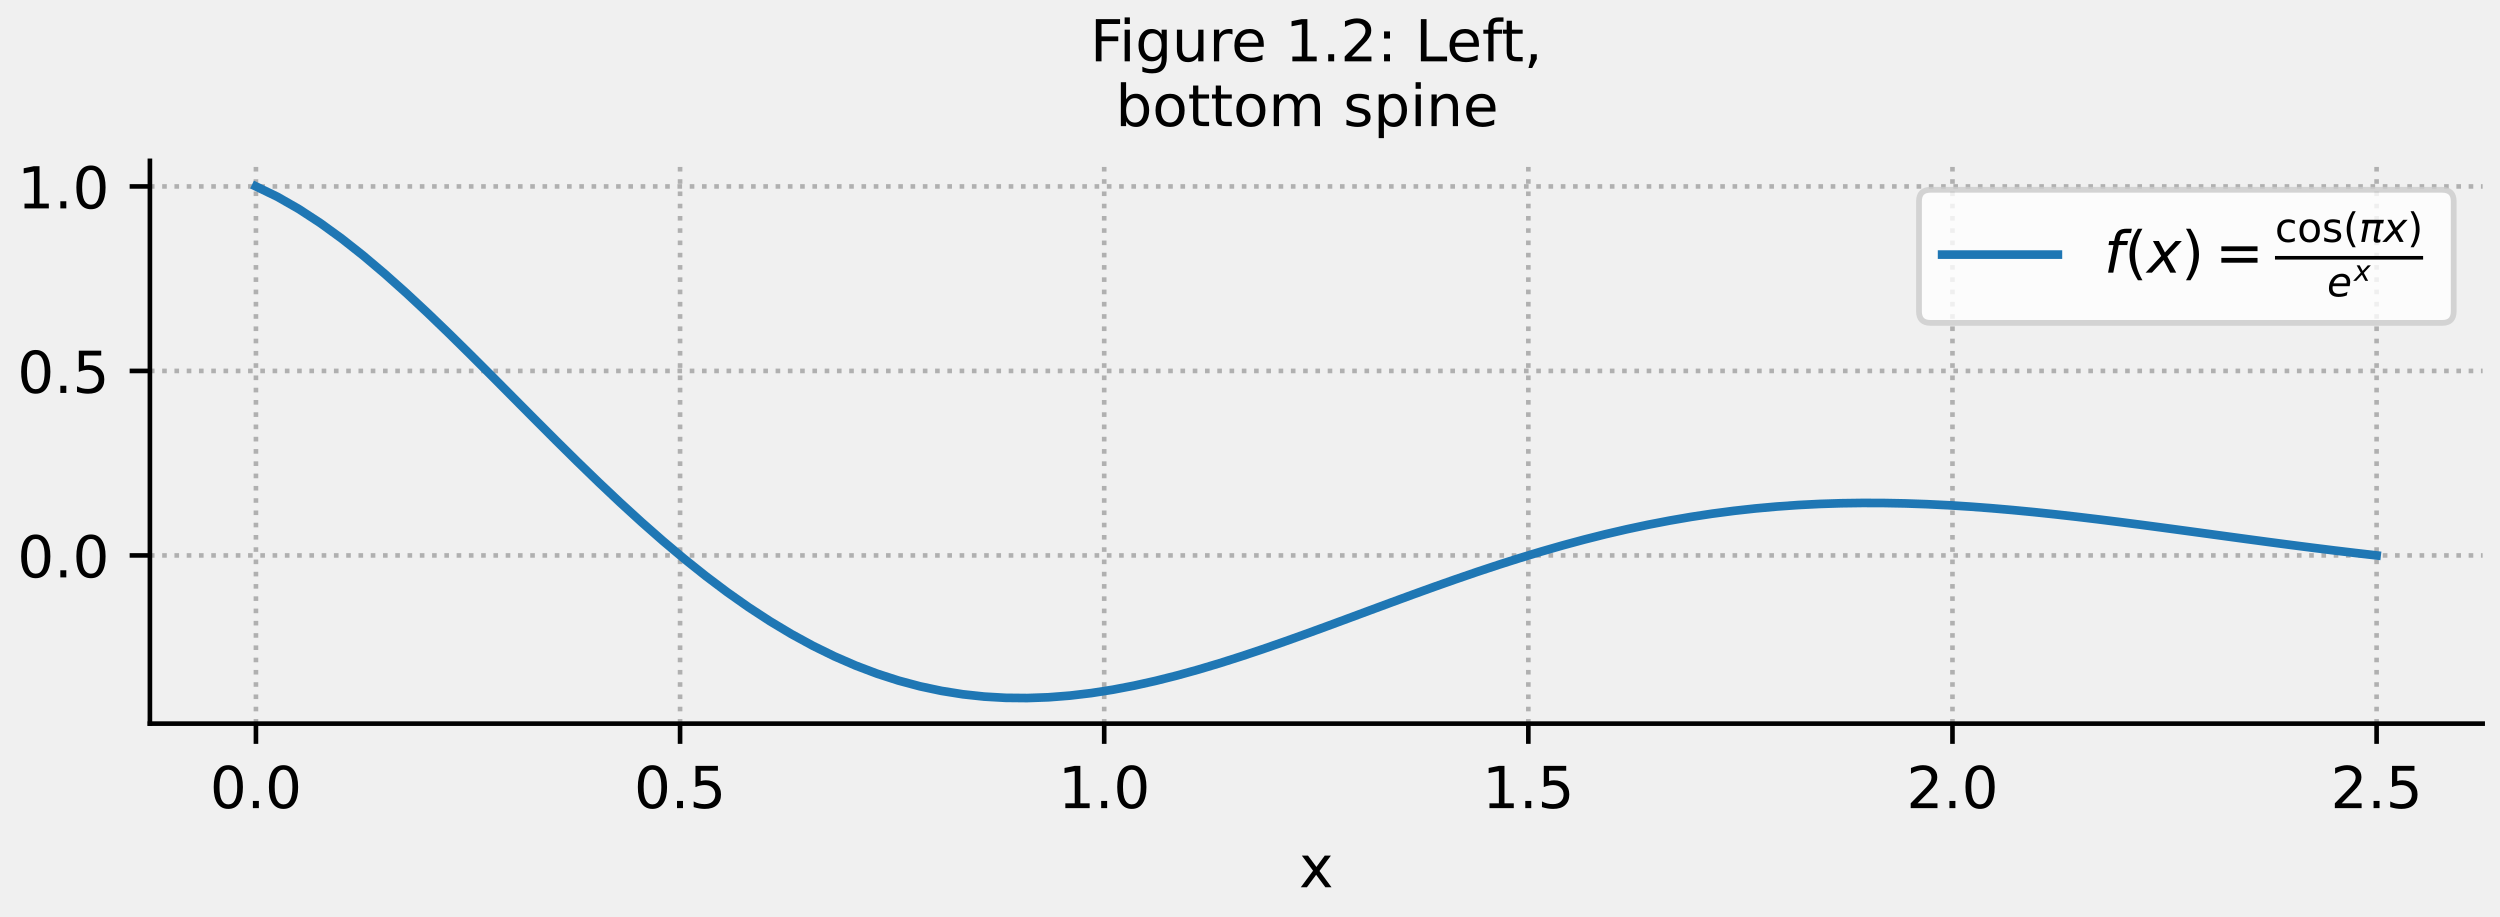
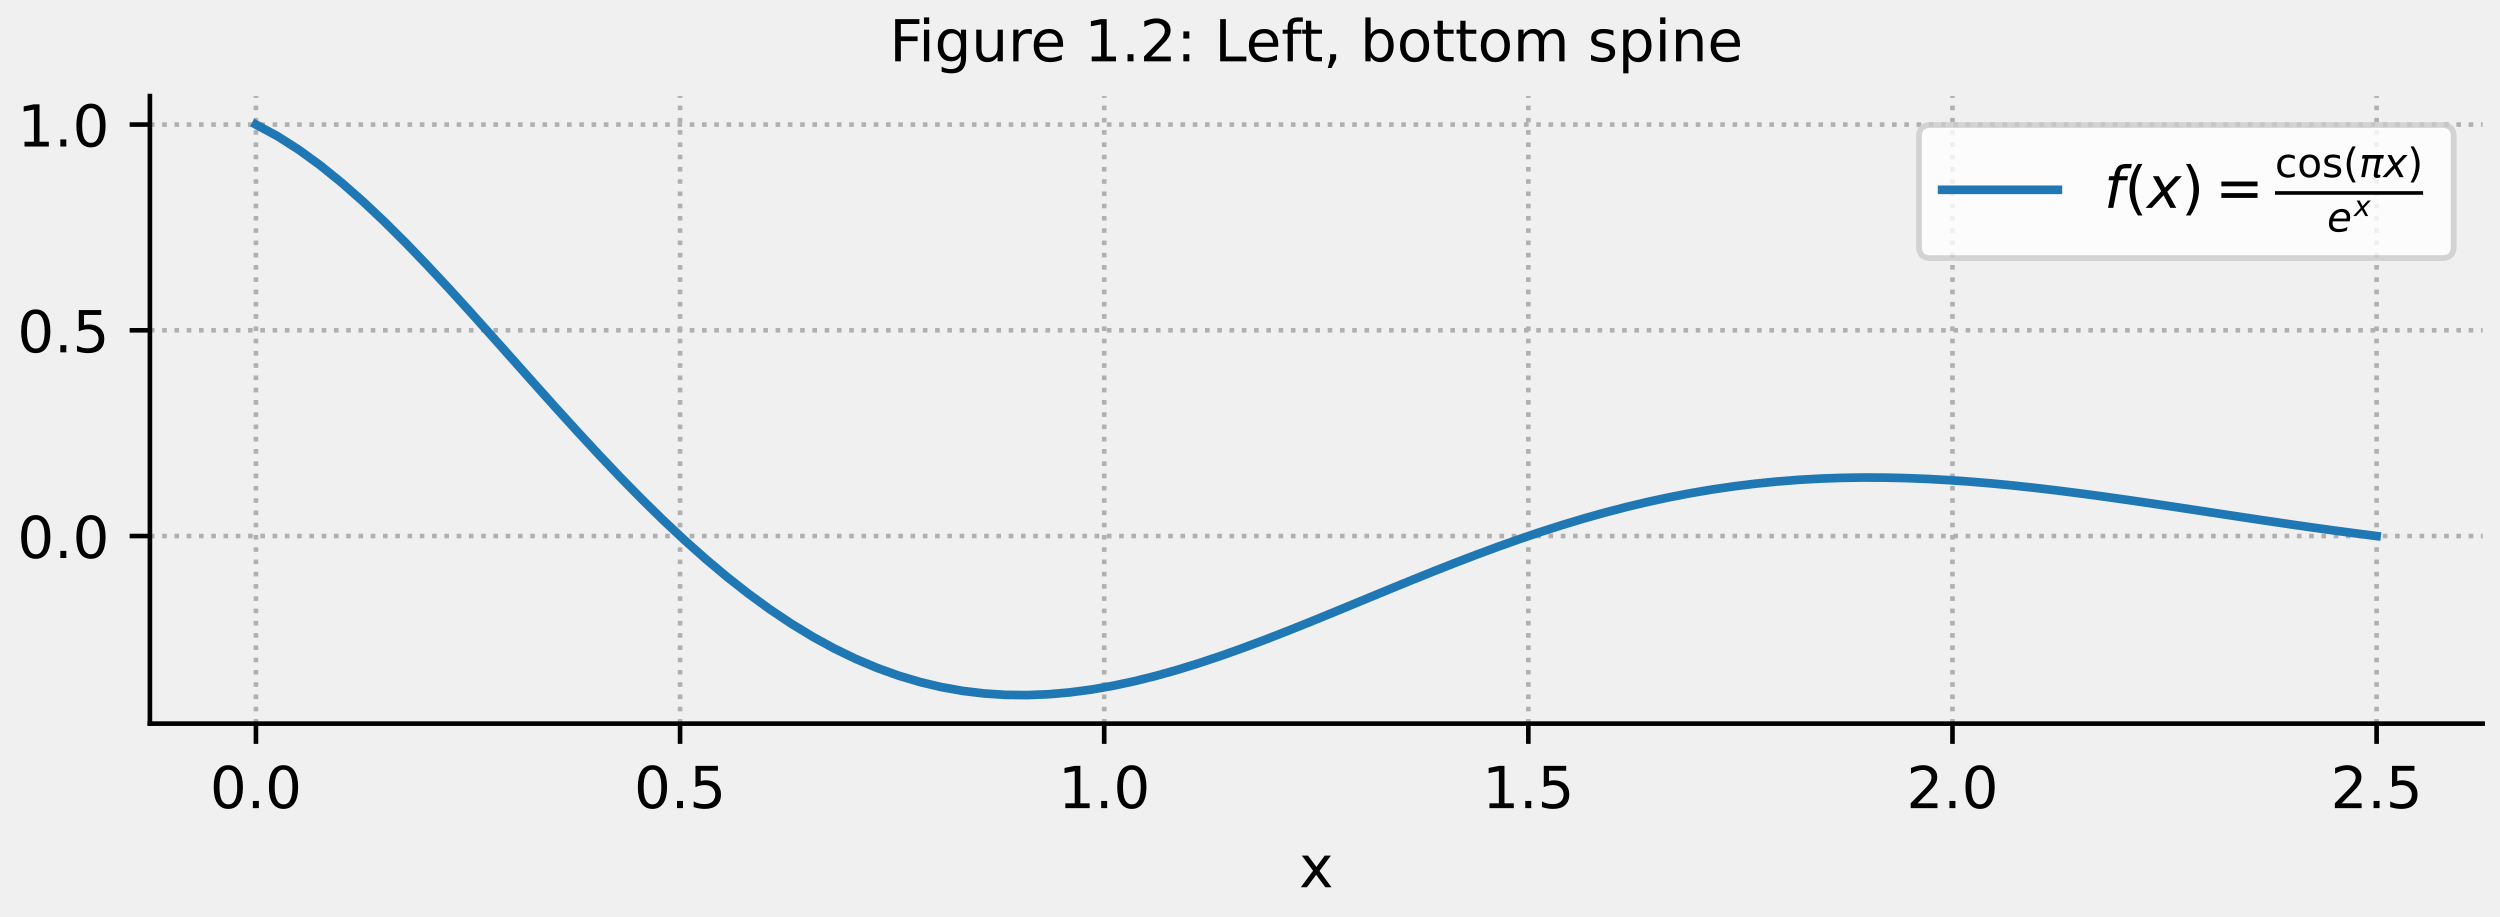
<svg xmlns="http://www.w3.org/2000/svg" xmlns:xlink="http://www.w3.org/1999/xlink" width="432pt" height="158.4pt" viewBox="0 0 432 158.4" version="1.1">
  <defs>
    <style type="text/css">*{stroke-linejoin: round; stroke-linecap: butt}</style>
  </defs>
  <g id="figure_1">
    <g id="patch_1">
      <path d="M 0 158.4  L 432 158.4  L 432 0  L 0 0  L 0 158.4  z " style="fill: none" />
    </g>
    <g id="axes_1">
      <g id="patch_2">
-         <path d="M 25.903 125.044  L 429 125.044  L 429 27.796  L 25.903 27.796  L 25.903 125.044  z " style="fill: none" />
+         <path d="M 25.903 125.044  L 429 125.044  L 429 16.599  L 25.903 16.599  L 25.903 125.044  z " style="fill: none" />
      </g>
      <g id="matplotlib.axis_1">
        <g id="xtick_1">
          <g id="line2d_1">
-             <path d="M 44.226 125.044  L 44.226 27.796  " clip-path="url(#pbac46df9a1)" style="fill: none; stroke-dasharray: 0.8,1.32; stroke-dashoffset: 0; stroke: #b0b0b0; stroke-width: 0.8" />
+             <path d="M 44.226 125.044  L 44.226 16.599  " clip-path="url(#p769baf9600)" style="fill: none; stroke-dasharray: 0.8,1.32; stroke-dashoffset: 0; stroke: #b0b0b0; stroke-width: 0.8" />
          </g>
          <g id="line2d_2">
            <defs>
-               <path id="m0ea1530e86" d="M 0 0  L 0 3.5  " style="stroke: #000000; stroke-width: 0.8" />
+               <path id="mc25f69d534" d="M 0 0  L 0 3.5  " style="stroke: #000000; stroke-width: 0.8" />
            </defs>
            <g>
-               <use xlink:href="#m0ea1530e86" x="44.226" y="125.044" style="stroke: #000000; stroke-width: 0.8" />
+               <use xlink:href="#mc25f69d534" x="44.226" y="125.044" style="stroke: #000000; stroke-width: 0.8" />
            </g>
          </g>
          <g id="text_1">
            <text style="font-size: 10px; font-family: 'DejaVu Sans', 'Bitstream Vera Sans', 'Computer Modern Sans Serif', 'Lucida Grande', 'Verdana', 'Geneva', 'Lucid', 'Arial', 'Helvetica', 'Avant Garde', sans-serif; text-anchor: middle" x="44.226" y="139.642" transform="rotate(-0 44.22593 139.6419)">0.0</text>
          </g>
        </g>
        <g id="xtick_2">
          <g id="line2d_3">
-             <path d="M 117.516 125.044  L 117.516 27.796  " clip-path="url(#pbac46df9a1)" style="fill: none; stroke-dasharray: 0.8,1.32; stroke-dashoffset: 0; stroke: #b0b0b0; stroke-width: 0.8" />
+             <path d="M 117.516 125.044  L 117.516 16.599  " clip-path="url(#p769baf9600)" style="fill: none; stroke-dasharray: 0.8,1.32; stroke-dashoffset: 0; stroke: #b0b0b0; stroke-width: 0.8" />
          </g>
          <g id="line2d_4">
            <g>
-               <use xlink:href="#m0ea1530e86" x="117.516" y="125.044" style="stroke: #000000; stroke-width: 0.8" />
+               <use xlink:href="#mc25f69d534" x="117.516" y="125.044" style="stroke: #000000; stroke-width: 0.8" />
            </g>
          </g>
          <g id="text_2">
            <text style="font-size: 10px; font-family: 'DejaVu Sans', 'Bitstream Vera Sans', 'Computer Modern Sans Serif', 'Lucida Grande', 'Verdana', 'Geneva', 'Lucid', 'Arial', 'Helvetica', 'Avant Garde', sans-serif; text-anchor: middle" x="117.516" y="139.642" transform="rotate(-0 117.5162 139.6419)">0.5</text>
          </g>
        </g>
        <g id="xtick_3">
          <g id="line2d_5">
-             <path d="M 190.806 125.044  L 190.806 27.796  " clip-path="url(#pbac46df9a1)" style="fill: none; stroke-dasharray: 0.8,1.32; stroke-dashoffset: 0; stroke: #b0b0b0; stroke-width: 0.8" />
+             <path d="M 190.806 125.044  L 190.806 16.599  " clip-path="url(#p769baf9600)" style="fill: none; stroke-dasharray: 0.8,1.32; stroke-dashoffset: 0; stroke: #b0b0b0; stroke-width: 0.8" />
          </g>
          <g id="line2d_6">
            <g>
-               <use xlink:href="#m0ea1530e86" x="190.806" y="125.044" style="stroke: #000000; stroke-width: 0.8" />
+               <use xlink:href="#mc25f69d534" x="190.806" y="125.044" style="stroke: #000000; stroke-width: 0.8" />
            </g>
          </g>
          <g id="text_3">
            <text style="font-size: 10px; font-family: 'DejaVu Sans', 'Bitstream Vera Sans', 'Computer Modern Sans Serif', 'Lucida Grande', 'Verdana', 'Geneva', 'Lucid', 'Arial', 'Helvetica', 'Avant Garde', sans-serif; text-anchor: middle" x="190.806" y="139.642" transform="rotate(-0 190.8064 139.6419)">1.0</text>
          </g>
        </g>
        <g id="xtick_4">
          <g id="line2d_7">
-             <path d="M 264.097 125.044  L 264.097 27.796  " clip-path="url(#pbac46df9a1)" style="fill: none; stroke-dasharray: 0.8,1.32; stroke-dashoffset: 0; stroke: #b0b0b0; stroke-width: 0.8" />
+             <path d="M 264.097 125.044  L 264.097 16.599  " clip-path="url(#p769baf9600)" style="fill: none; stroke-dasharray: 0.8,1.32; stroke-dashoffset: 0; stroke: #b0b0b0; stroke-width: 0.8" />
          </g>
          <g id="line2d_8">
            <g>
-               <use xlink:href="#m0ea1530e86" x="264.097" y="125.044" style="stroke: #000000; stroke-width: 0.8" />
+               <use xlink:href="#mc25f69d534" x="264.097" y="125.044" style="stroke: #000000; stroke-width: 0.8" />
            </g>
          </g>
          <g id="text_4">
            <text style="font-size: 10px; font-family: 'DejaVu Sans', 'Bitstream Vera Sans', 'Computer Modern Sans Serif', 'Lucida Grande', 'Verdana', 'Geneva', 'Lucid', 'Arial', 'Helvetica', 'Avant Garde', sans-serif; text-anchor: middle" x="264.097" y="139.642" transform="rotate(-0 264.0967 139.6419)">1.5</text>
          </g>
        </g>
        <g id="xtick_5">
          <g id="line2d_9">
-             <path d="M 337.387 125.044  L 337.387 27.796  " clip-path="url(#pbac46df9a1)" style="fill: none; stroke-dasharray: 0.8,1.32; stroke-dashoffset: 0; stroke: #b0b0b0; stroke-width: 0.8" />
+             <path d="M 337.387 125.044  L 337.387 16.599  " clip-path="url(#p769baf9600)" style="fill: none; stroke-dasharray: 0.8,1.32; stroke-dashoffset: 0; stroke: #b0b0b0; stroke-width: 0.8" />
          </g>
          <g id="line2d_10">
            <g>
-               <use xlink:href="#m0ea1530e86" x="337.387" y="125.044" style="stroke: #000000; stroke-width: 0.8" />
+               <use xlink:href="#mc25f69d534" x="337.387" y="125.044" style="stroke: #000000; stroke-width: 0.8" />
            </g>
          </g>
          <g id="text_5">
            <text style="font-size: 10px; font-family: 'DejaVu Sans', 'Bitstream Vera Sans', 'Computer Modern Sans Serif', 'Lucida Grande', 'Verdana', 'Geneva', 'Lucid', 'Arial', 'Helvetica', 'Avant Garde', sans-serif; text-anchor: middle" x="337.387" y="139.642" transform="rotate(-0 337.3869 139.6419)">2.0</text>
          </g>
        </g>
        <g id="xtick_6">
          <g id="line2d_11">
-             <path d="M 410.677 125.044  L 410.677 27.796  " clip-path="url(#pbac46df9a1)" style="fill: none; stroke-dasharray: 0.8,1.32; stroke-dashoffset: 0; stroke: #b0b0b0; stroke-width: 0.8" />
+             <path d="M 410.677 125.044  L 410.677 16.599  " clip-path="url(#p769baf9600)" style="fill: none; stroke-dasharray: 0.8,1.32; stroke-dashoffset: 0; stroke: #b0b0b0; stroke-width: 0.8" />
          </g>
          <g id="line2d_12">
            <g>
-               <use xlink:href="#m0ea1530e86" x="410.677" y="125.044" style="stroke: #000000; stroke-width: 0.8" />
+               <use xlink:href="#mc25f69d534" x="410.677" y="125.044" style="stroke: #000000; stroke-width: 0.8" />
            </g>
          </g>
          <g id="text_6">
            <text style="font-size: 10px; font-family: 'DejaVu Sans', 'Bitstream Vera Sans', 'Computer Modern Sans Serif', 'Lucida Grande', 'Verdana', 'Geneva', 'Lucid', 'Arial', 'Helvetica', 'Avant Garde', sans-serif; text-anchor: middle" x="410.677" y="139.642" transform="rotate(-0 410.6772 139.6419)">2.5</text>
          </g>
        </g>
        <g id="text_7">
          <text style="font-size: 10px; font-family: 'DejaVu Sans', 'Bitstream Vera Sans', 'Computer Modern Sans Serif', 'Lucida Grande', 'Verdana', 'Geneva', 'Lucid', 'Arial', 'Helvetica', 'Avant Garde', sans-serif; text-anchor: middle" x="227.452" y="153.32" transform="rotate(-0 227.4516 153.3201)">x</text>
        </g>
      </g>
      <g id="matplotlib.axis_2">
        <g id="ytick_1">
          <g id="line2d_13">
-             <path d="M 25.903 95.976  L 429 95.976  " clip-path="url(#pbac46df9a1)" style="fill: none; stroke-dasharray: 0.8,1.32; stroke-dashoffset: 0; stroke: #b0b0b0; stroke-width: 0.8" />
+             <path d="M 25.903 92.629  L 429 92.629  " clip-path="url(#p769baf9600)" style="fill: none; stroke-dasharray: 0.8,1.32; stroke-dashoffset: 0; stroke: #b0b0b0; stroke-width: 0.8" />
          </g>
          <g id="line2d_14">
            <defs>
-               <path id="mc56167f2c1" d="M 0 0  L -3.5 0  " style="stroke: #000000; stroke-width: 0.8" />
+               <path id="maa92fe7cf6" d="M 0 0  L -3.5 0  " style="stroke: #000000; stroke-width: 0.8" />
            </defs>
            <g>
-               <use xlink:href="#mc56167f2c1" x="25.903" y="95.976" style="stroke: #000000; stroke-width: 0.8" />
+               <use xlink:href="#maa92fe7cf6" x="25.903" y="92.629" style="stroke: #000000; stroke-width: 0.8" />
            </g>
          </g>
          <g id="text_8">
-             <text style="font-size: 10px; font-family: 'DejaVu Sans', 'Bitstream Vera Sans', 'Computer Modern Sans Serif', 'Lucida Grande', 'Verdana', 'Geneva', 'Lucid', 'Arial', 'Helvetica', 'Avant Garde', sans-serif; text-anchor: end" x="18.903" y="99.775" transform="rotate(-0 18.90337 99.77505)">0.0</text>
+             <text style="font-size: 10px; font-family: 'DejaVu Sans', 'Bitstream Vera Sans', 'Computer Modern Sans Serif', 'Lucida Grande', 'Verdana', 'Geneva', 'Lucid', 'Arial', 'Helvetica', 'Avant Garde', sans-serif; text-anchor: end" x="18.903" y="96.428" transform="rotate(-0 18.90337 96.42797)">0.0</text>
          </g>
        </g>
        <g id="ytick_2">
          <g id="line2d_15">
-             <path d="M 25.903 64.096  L 429 64.096  " clip-path="url(#pbac46df9a1)" style="fill: none; stroke-dasharray: 0.8,1.32; stroke-dashoffset: 0; stroke: #b0b0b0; stroke-width: 0.8" />
+             <path d="M 25.903 57.078  L 429 57.078  " clip-path="url(#p769baf9600)" style="fill: none; stroke-dasharray: 0.8,1.32; stroke-dashoffset: 0; stroke: #b0b0b0; stroke-width: 0.8" />
          </g>
          <g id="line2d_16">
            <g>
-               <use xlink:href="#mc56167f2c1" x="25.903" y="64.096" style="stroke: #000000; stroke-width: 0.8" />
+               <use xlink:href="#maa92fe7cf6" x="25.903" y="57.078" style="stroke: #000000; stroke-width: 0.8" />
            </g>
          </g>
          <g id="text_9">
-             <text style="font-size: 10px; font-family: 'DejaVu Sans', 'Bitstream Vera Sans', 'Computer Modern Sans Serif', 'Lucida Grande', 'Verdana', 'Geneva', 'Lucid', 'Arial', 'Helvetica', 'Avant Garde', sans-serif; text-anchor: end" x="18.903" y="67.896" transform="rotate(-0 18.90337 67.89554)">0.5</text>
+             <text style="font-size: 10px; font-family: 'DejaVu Sans', 'Bitstream Vera Sans', 'Computer Modern Sans Serif', 'Lucida Grande', 'Verdana', 'Geneva', 'Lucid', 'Arial', 'Helvetica', 'Avant Garde', sans-serif; text-anchor: end" x="18.903" y="60.878" transform="rotate(-0 18.90337 60.87759)">0.5</text>
          </g>
        </g>
        <g id="ytick_3">
          <g id="line2d_17">
-             <path d="M 25.903 32.217  L 429 32.217  " clip-path="url(#pbac46df9a1)" style="fill: none; stroke-dasharray: 0.8,1.32; stroke-dashoffset: 0; stroke: #b0b0b0; stroke-width: 0.8" />
+             <path d="M 25.903 21.528  L 429 21.528  " clip-path="url(#p769baf9600)" style="fill: none; stroke-dasharray: 0.8,1.32; stroke-dashoffset: 0; stroke: #b0b0b0; stroke-width: 0.8" />
          </g>
          <g id="line2d_18">
            <g>
-               <use xlink:href="#mc56167f2c1" x="25.903" y="32.217" style="stroke: #000000; stroke-width: 0.8" />
+               <use xlink:href="#maa92fe7cf6" x="25.903" y="21.528" style="stroke: #000000; stroke-width: 0.8" />
            </g>
          </g>
          <g id="text_10">
-             <text style="font-size: 10px; font-family: 'DejaVu Sans', 'Bitstream Vera Sans', 'Computer Modern Sans Serif', 'Lucida Grande', 'Verdana', 'Geneva', 'Lucid', 'Arial', 'Helvetica', 'Avant Garde', sans-serif; text-anchor: end" x="18.903" y="36.016" transform="rotate(-0 18.90337 36.01603)">1.0</text>
+             <text style="font-size: 10px; font-family: 'DejaVu Sans', 'Bitstream Vera Sans', 'Computer Modern Sans Serif', 'Lucida Grande', 'Verdana', 'Geneva', 'Lucid', 'Arial', 'Helvetica', 'Avant Garde', sans-serif; text-anchor: end" x="18.903" y="25.327" transform="rotate(-0 18.90337 25.32721)">1.0</text>
          </g>
        </g>
      </g>
      <g id="line2d_19">
-         <path d="M 44.226 32.217  L 47.927 34.002  L 51.629 36.118  L 55.331 38.535  L 59.032 41.22  L 62.734 44.143  L 66.435 47.272  L 70.137 50.576  L 73.838 54.024  L 77.54 57.586  L 81.241 61.232  L 84.943 64.932  L 88.644 68.66  L 92.346 72.389  L 96.047 76.094  L 99.749 79.751  L 103.45 83.337  L 107.152 86.832  L 110.853 90.216  L 114.555 93.473  L 118.256 96.586  L 121.958 99.542  L 125.66 102.328  L 129.361 104.934  L 133.063 107.351  L 136.764 109.573  L 140.466 111.593  L 144.167 113.408  L 147.869 115.015  L 151.57 116.415  L 155.272 117.608  L 158.973 118.597  L 162.675 119.383  L 166.376 119.973  L 170.078 120.372  L 173.779 120.586  L 177.481 120.623  L 181.182 120.492  L 184.884 120.202  L 188.586 119.763  L 192.287 119.184  L 195.989 118.477  L 199.69 117.653  L 203.392 116.723  L 207.093 115.699  L 210.795 114.592  L 214.496 113.414  L 218.198 112.176  L 221.899 110.889  L 225.601 109.565  L 229.302 108.215  L 233.004 106.848  L 236.705 105.475  L 240.407 104.106  L 244.108 102.749  L 247.81 101.413  L 251.511 100.107  L 255.213 98.836  L 258.915 97.609  L 262.616 96.432  L 266.318 95.309  L 270.019 94.246  L 273.721 93.247  L 277.422 92.316  L 281.124 91.455  L 284.825 90.668  L 288.527 89.955  L 292.228 89.317  L 295.93 88.756  L 299.631 88.272  L 303.333 87.863  L 307.034 87.53  L 310.736 87.269  L 314.437 87.081  L 318.139 86.962  L 321.841 86.909  L 325.542 86.921  L 329.244 86.993  L 332.945 87.122  L 336.647 87.304  L 340.348 87.537  L 344.05 87.814  L 347.751 88.134  L 351.453 88.49  L 355.154 88.88  L 358.856 89.298  L 362.557 89.741  L 366.259 90.204  L 369.96 90.683  L 373.662 91.174  L 377.363 91.674  L 381.065 92.178  L 384.767 92.683  L 388.468 93.185  L 392.17 93.682  L 395.871 94.169  L 399.573 94.645  L 403.274 95.106  L 406.976 95.55  L 410.677 95.976  " clip-path="url(#pbac46df9a1)" style="fill: none; stroke: #1f77b4; stroke-width: 1.5; stroke-linecap: square" />
+         <path d="M 44.226 21.528  L 47.927 23.519  L 51.629 25.879  L 55.331 28.573  L 59.032 31.568  L 62.734 34.828  L 66.435 38.317  L 70.137 42.002  L 73.838 45.847  L 77.54 49.818  L 81.241 53.884  L 84.943 58.011  L 88.644 62.168  L 92.346 66.326  L 96.047 70.458  L 99.749 74.535  L 103.45 78.535  L 107.152 82.432  L 110.853 86.206  L 114.555 89.838  L 118.256 93.31  L 121.958 96.606  L 125.66 99.713  L 129.361 102.619  L 133.063 105.314  L 136.764 107.791  L 140.466 110.044  L 144.167 112.068  L 147.869 113.861  L 151.57 115.422  L 155.272 116.752  L 158.973 117.854  L 162.675 118.731  L 166.376 119.389  L 170.078 119.834  L 173.779 120.073  L 177.481 120.114  L 181.182 119.968  L 184.884 119.645  L 188.586 119.155  L 192.287 118.509  L 195.989 117.721  L 199.69 116.802  L 203.392 115.765  L 207.093 114.623  L 210.795 113.389  L 214.496 112.075  L 218.198 110.694  L 221.899 109.259  L 225.601 107.783  L 229.302 106.277  L 233.004 104.753  L 236.705 103.222  L 240.407 101.695  L 244.108 100.182  L 247.81 98.692  L 251.511 97.235  L 255.213 95.819  L 258.915 94.45  L 262.616 93.137  L 266.318 91.885  L 270.019 90.7  L 273.721 89.586  L 277.422 88.548  L 281.124 87.588  L 284.825 86.709  L 288.527 85.914  L 292.228 85.203  L 295.93 84.578  L 299.631 84.038  L 303.333 83.582  L 307.034 83.21  L 310.736 82.92  L 314.437 82.709  L 318.139 82.577  L 321.841 82.518  L 325.542 82.531  L 329.244 82.611  L 332.945 82.755  L 336.647 82.959  L 340.348 83.218  L 344.05 83.527  L 347.751 83.883  L 351.453 84.281  L 355.154 84.715  L 358.856 85.182  L 362.557 85.675  L 366.259 86.192  L 369.96 86.726  L 373.662 87.274  L 377.363 87.832  L 381.065 88.394  L 384.767 88.957  L 388.468 89.517  L 392.17 90.07  L 395.871 90.614  L 399.573 91.144  L 403.274 91.659  L 406.976 92.154  L 410.677 92.629  " clip-path="url(#p769baf9600)" style="fill: none; stroke: #1f77b4; stroke-width: 1.5; stroke-linecap: square" />
      </g>
      <g id="patch_3">
-         <path d="M 25.903 125.044  L 25.903 27.796  " style="fill: none; stroke: #000000; stroke-width: 0.8; stroke-linejoin: miter; stroke-linecap: square" />
+         <path d="M 25.903 125.044  L 25.903 16.599  " style="fill: none; stroke: #000000; stroke-width: 0.8; stroke-linejoin: miter; stroke-linecap: square" />
      </g>
      <g id="patch_4">
        <path d="M 25.903 125.044  L 429 125.044  " style="fill: none; stroke: #000000; stroke-width: 0.8; stroke-linejoin: miter; stroke-linecap: square" />
      </g>
      <g id="text_11">
-         <text style="font-size: 10px; font-family: 'DejaVu Sans', 'Bitstream Vera Sans', 'Computer Modern Sans Serif', 'Lucida Grande', 'Verdana', 'Geneva', 'Lucid', 'Arial', 'Helvetica', 'Avant Garde', sans-serif" transform="translate(188.3758 10.59868)">Figure 1.2: Left,</text>
-         <text style="font-size: 10px; font-family: 'DejaVu Sans', 'Bitstream Vera Sans', 'Computer Modern Sans Serif', 'Lucida Grande', 'Verdana', 'Geneva', 'Lucid', 'Arial', 'Helvetica', 'Avant Garde', sans-serif" transform="translate(192.7766 21.79649)"> bottom spine</text>
+         <text style="font-size: 10px; font-family: 'DejaVu Sans', 'Bitstream Vera Sans', 'Computer Modern Sans Serif', 'Lucida Grande', 'Verdana', 'Geneva', 'Lucid', 'Arial', 'Helvetica', 'Avant Garde', sans-serif; text-anchor: middle" x="227.452" y="10.599" transform="rotate(-0 227.4516 10.59868)">Figure 1.2: Left, bottom spine</text>
      </g>
      <g id="legend_1">
        <g id="patch_5">
-           <path d="M 333.6 55.796  L 422 55.796  Q 424 55.796 424 53.796  L 424 34.796  Q 424 32.796 422 32.796  L 333.6 32.796  Q 331.6 32.796 331.6 34.796  L 331.6 53.796  Q 331.6 55.796 333.6 55.796  z " style="fill: #ffffff; opacity: 0.8; stroke: #cccccc; stroke-linejoin: miter" />
+           <path d="M 333.6 44.599  L 422 44.599  Q 424 44.599 424 42.599  L 424 23.599  Q 424 21.599 422 21.599  L 333.6 21.599  Q 331.6 21.599 331.6 23.599  L 331.6 42.599  Q 331.6 44.599 333.6 44.599  z " style="fill: #ffffff; opacity: 0.8; stroke: #cccccc; stroke-linejoin: miter" />
        </g>
        <g id="line2d_20">
-           <path d="M 335.6 43.996  L 345.6 43.996  L 355.6 43.996  " style="fill: none; stroke: #1f77b4; stroke-width: 1.5; stroke-linecap: square" />
+           <path d="M 335.6 32.799  L 345.6 32.799  L 355.6 32.799  " style="fill: none; stroke: #1f77b4; stroke-width: 1.5; stroke-linecap: square" />
        </g>
        <g id="text_12">
-           <g transform="translate(363.5998 47.49649)">
+           <g transform="translate(363.5998 36.29868)">
            <text>
              <tspan x="0" y="-0.383" style="font-style: oblique; font-size: 10px; font-family: 'DejaVu Sans'">f</tspan>
              <tspan x="7.422" y="-0.383" style="font-style: oblique; font-size: 10px; font-family: 'DejaVu Sans'">x</tspan>
              <tspan x="3.521" y="-0.383" style="font-size: 10px; font-family: 'DejaVu Sans'">(</tspan>
              <tspan x="13.34" y="-0.383" style="font-size: 10px; font-family: 'DejaVu Sans'">)</tspan>
              <tspan x="19.189" y="-0.383" style="font-size: 10px; font-family: 'DejaVu Sans'">=</tspan>
              <tspan x="29.517" y="-5.684" style="font-size: 7px; font-family: 'DejaVu Sans'">c</tspan>
              <tspan x="33.365" y="-5.684" style="font-size: 7px; font-family: 'DejaVu Sans'">o</tspan>
              <tspan x="37.648" y="-5.684" style="font-size: 7px; font-family: 'DejaVu Sans'">s</tspan>
              <tspan x="41.295" y="-5.684" style="font-size: 7px; font-family: 'DejaVu Sans'">(</tspan>
              <tspan x="52.383" y="-5.684" style="font-size: 7px; font-family: 'DejaVu Sans'">)</tspan>
              <tspan x="38.517" y="3.719" style="font-style: oblique; font-size: 7px; font-family: 'DejaVu Sans'">e</tspan>
              <tspan x="44.026" y="-5.684" style="font-style: oblique; font-size: 7px; font-family: 'DejaVu Sans'">π</tspan>
              <tspan x="48.24" y="-5.684" style="font-style: oblique; font-size: 7px; font-family: 'DejaVu Sans'">x</tspan>
              <tspan x="43.148" y="1.039" style="font-style: oblique; font-size: 4.9px; font-family: 'DejaVu Sans'">x</tspan>
            </text>
            <rect x="29.517" y="-3.266" width="25.597" height="0.625" />
          </g>
        </g>
      </g>
    </g>
  </g>
  <defs>
-     <clipPath id="pbac46df9a1">
-       <rect x="25.903" y="27.796" width="403.096" height="97.247" />
+     <clipPath id="p769baf9600">
+       <rect x="25.903" y="16.599" width="403.096" height="108.445" />
    </clipPath>
  </defs>
</svg>
